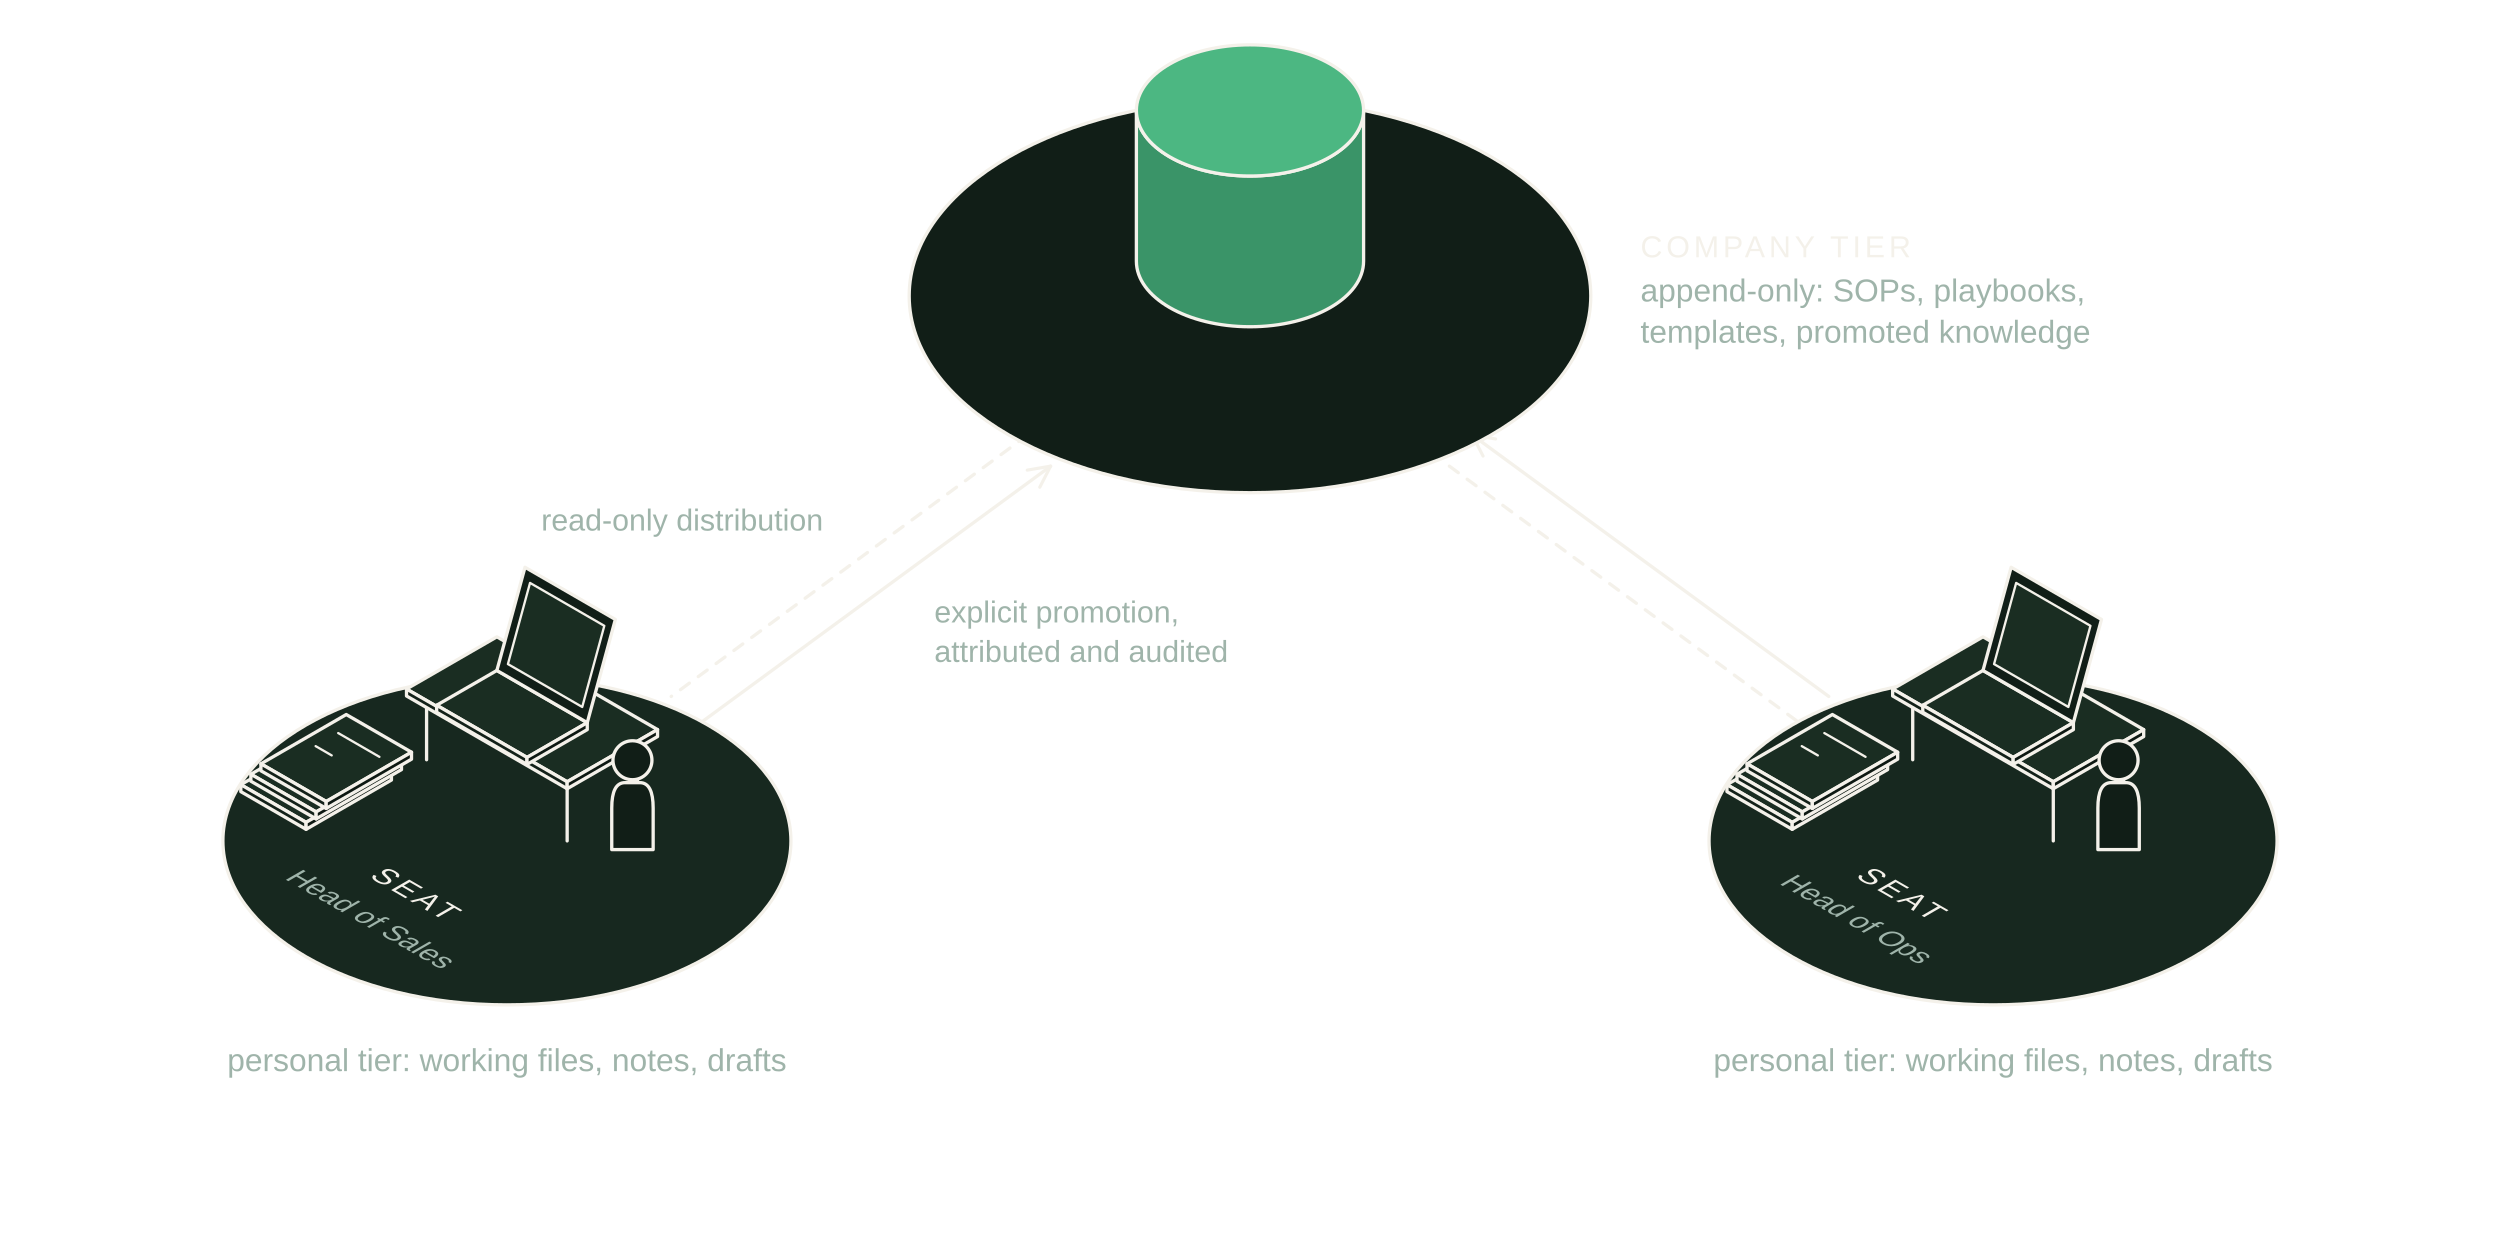
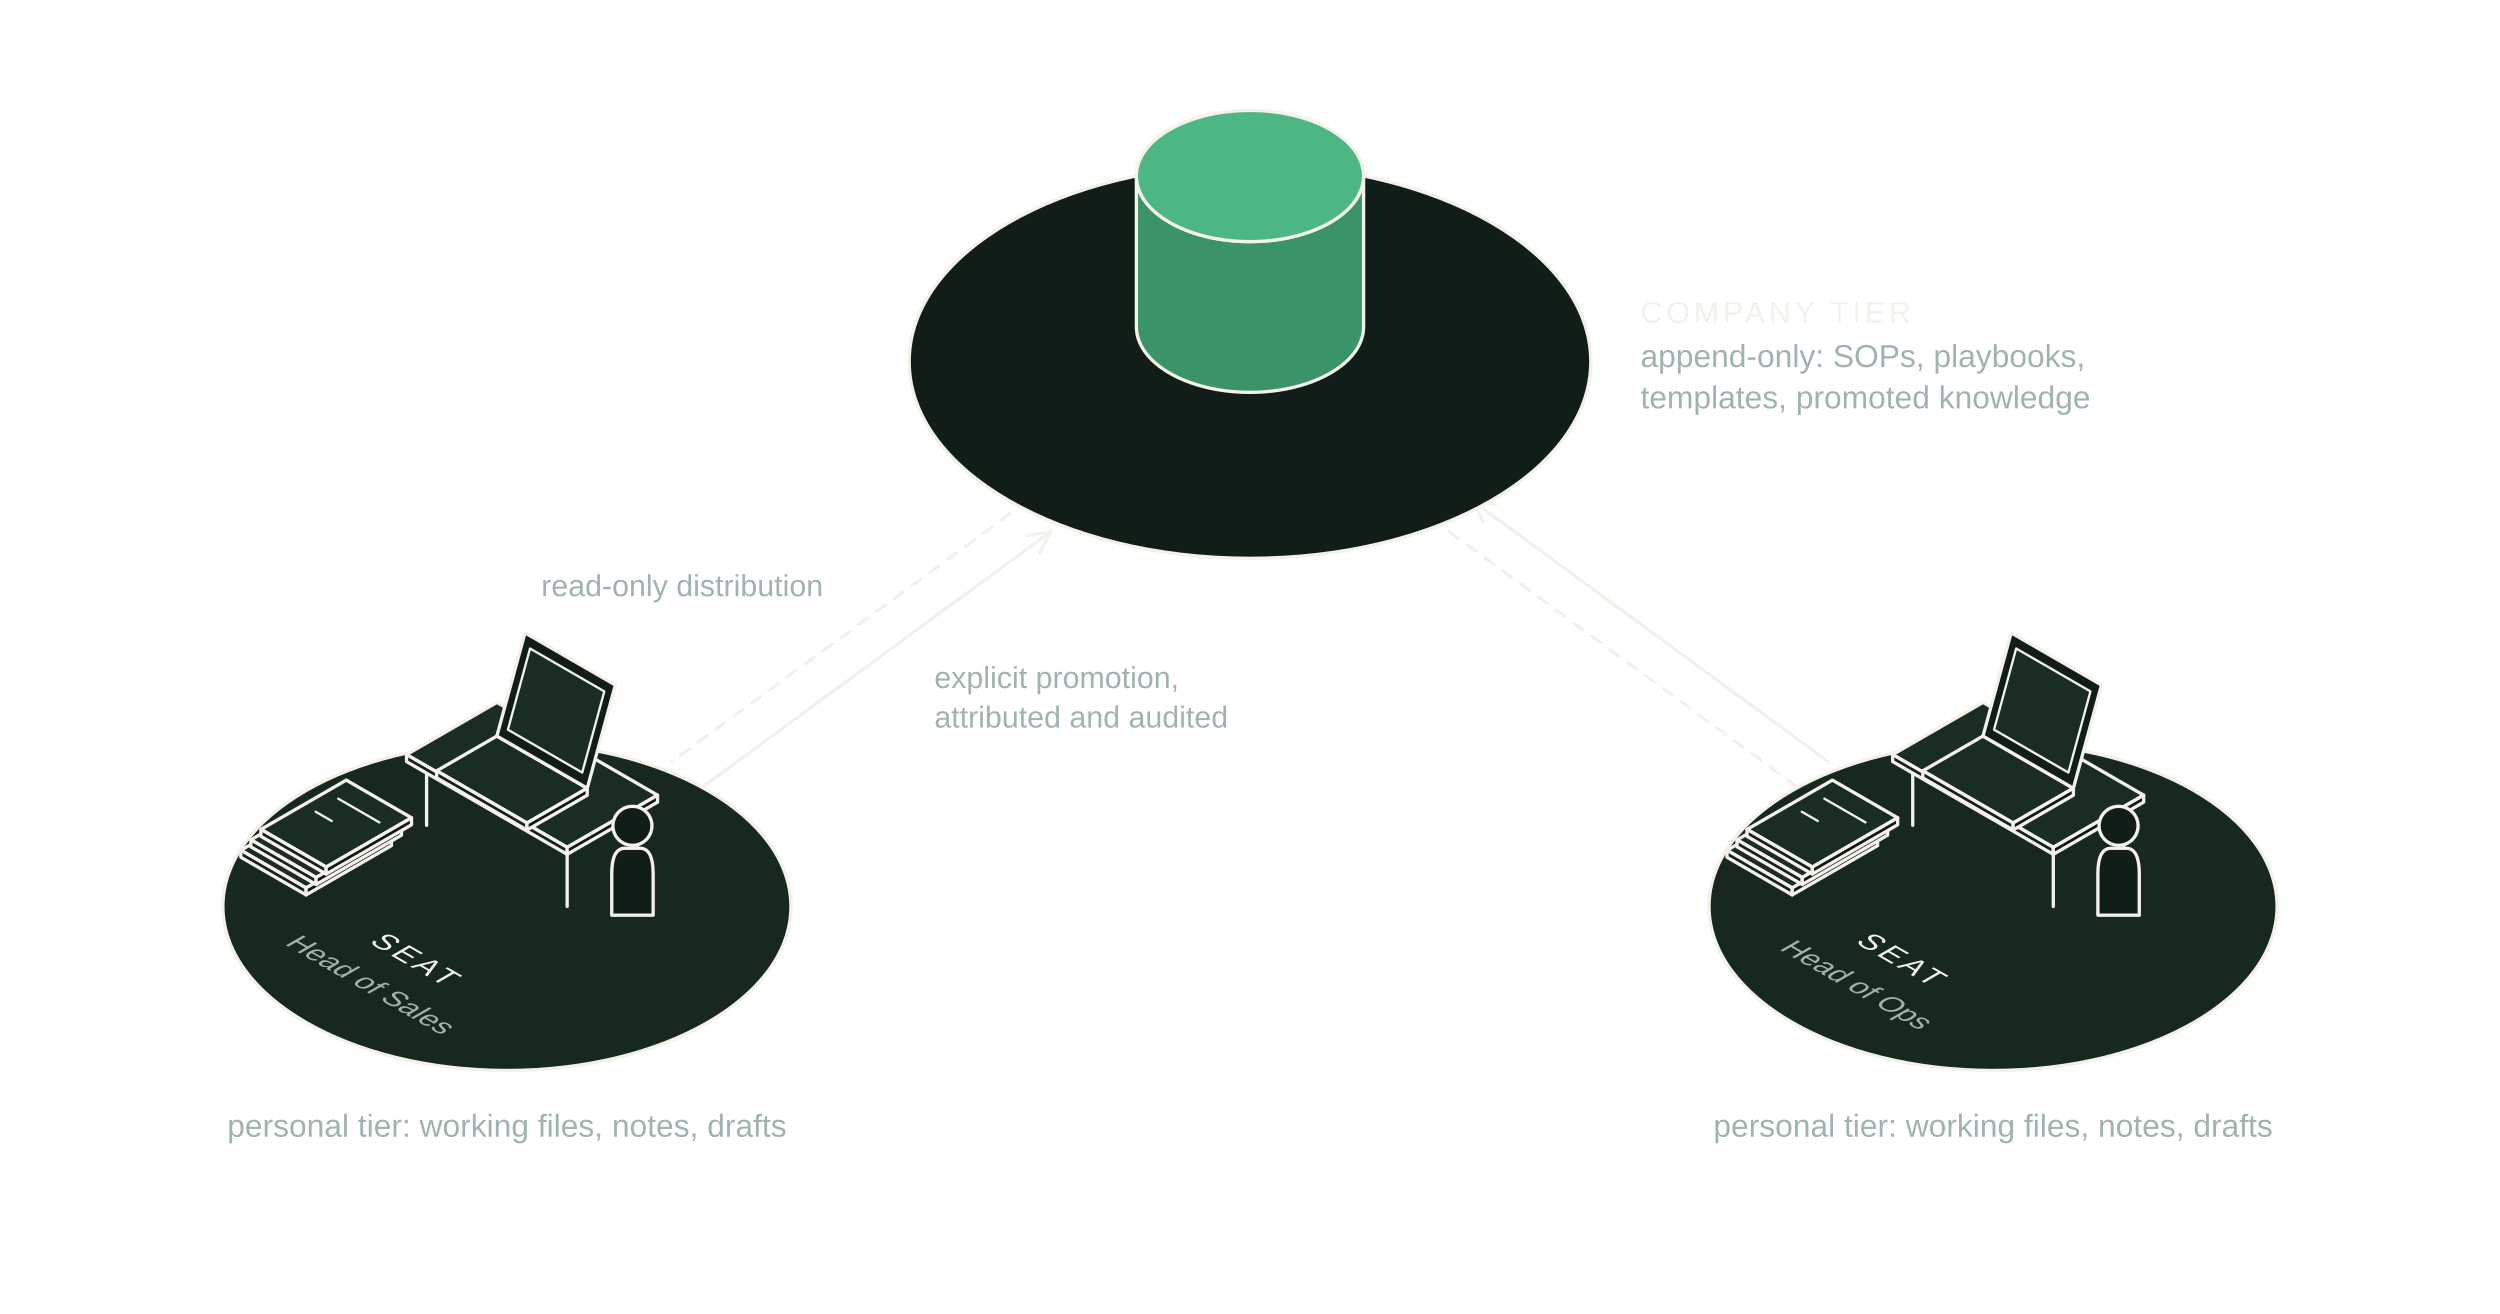
- <svg xmlns="http://www.w3.org/2000/svg" viewBox="-452.78 -241.6 905.57 452" width="100%" role="img" aria-labelledby="knowledge-tiers-t knowledge-tiers-d" style="display:block;height:auto;max-width:100%" stroke-linejoin="round" stroke-linecap="round">
+ <svg xmlns="http://www.w3.org/2000/svg" viewBox="-452.78 -265.36 905.57 475.76" width="100%" role="img" aria-labelledby="knowledge-tiers-t knowledge-tiers-d" style="display:block;height:auto;max-width:100%" stroke-linejoin="round" stroke-linecap="round">
  <defs>
    <marker id="arrow" viewBox="0 0 10 10" refX="9" refY="5" markerWidth="8" markerHeight="8" orient="auto-start-reverse">
      <path d="M1,1 L9,5 L1,9" fill="none" stroke="#f4f1ea" stroke-width="1.2" stroke-linejoin="round" />
    </marker>
    <marker id="arrow-accent" viewBox="0 0 10 10" refX="9" refY="5" markerWidth="8" markerHeight="8" orient="auto-start-reverse">
      <path d="M1,1 L9,5 L1,9" fill="none" stroke="#4cb782" stroke-width="1.3" stroke-linejoin="round" />
    </marker>
  </defs>
  <line x1="-201.38" y1="21.97" x2="-72.22" y2="-72.75" stroke="#f4f1ea" stroke-width="1.2" marker-end="url(#arrow)" />
  <line x1="-80.5" y1="-84.04" x2="-209.66" y2="10.68" stroke="#f4f1ea" stroke-width="1.2" stroke-dasharray="4 4" />
  <line x1="209.66" y1="10.68" x2="80.5" y2="-84.04" stroke="#f4f1ea" stroke-width="1.2" marker-end="url(#arrow)" />
  <line x1="72.22" y1="-72.75" x2="201.38" y2="21.97" stroke="#f4f1ea" stroke-width="1.2" stroke-dasharray="4 4" />
  <ellipse cx="0" cy="-134.4" rx="123.45" ry="71.28" fill="#111e17" stroke="#f4f1ea" stroke-width="1.2" />
  <path d="M-41.15,-147 A41.15,23.76 0 0 0 41.15,-147 L41.15,-201.6 A41.15,23.76 0 0 1 -41.15,-201.6 Z" fill="#3a9468" stroke="#f4f1ea" stroke-width="1.2" />
  <ellipse cx="0" cy="-201.6" rx="41.15" ry="23.76" fill="#4cb782" stroke="#f4f1ea" stroke-width="1.2" />
  <ellipse cx="-269.16" cy="63" rx="102.88" ry="59.4" fill="#17281f" stroke="#f4f1ea" stroke-width="1.2" />
  <ellipse cx="269.16" cy="63" rx="102.88" ry="59.4" fill="#17281f" stroke="#f4f1ea" stroke-width="1.2" />
  <polygon points="-334.63,24.78 -310.99,38.43 -341.91,56.28 -365.55,42.63" fill="#1a2d22" stroke="#f4f1ea" stroke-width="1.2" />
  <polygon points="-365.55,42.63 -341.91,56.28 -341.91,58.8 -365.55,45.15" fill="#132119" stroke="#f4f1ea" stroke-width="1.2" />
  <polygon points="-310.99,38.43 -341.91,56.28 -341.91,58.8 -310.99,40.95" fill="#0d1812" stroke="#f4f1ea" stroke-width="1.2" />
  <polygon points="-330.99,21 -307.35,34.65 -338.27,52.5 -361.91,38.85" fill="#1a2d22" stroke="#f4f1ea" stroke-width="1.2" />
  <polygon points="-361.91,38.85 -338.27,52.5 -338.27,55.02 -361.91,41.37" fill="#132119" stroke="#f4f1ea" stroke-width="1.2" />
  <polygon points="-307.35,34.65 -338.27,52.5 -338.27,55.02 -307.35,37.17" fill="#0d1812" stroke="#f4f1ea" stroke-width="1.2" />
  <polygon points="-327.36,17.22 -303.72,30.87 -334.63,48.72 -358.27,35.07" fill="#1a2d22" stroke="#f4f1ea" stroke-width="1.2" />
  <polygon points="-358.27,35.07 -334.63,48.72 -334.63,51.24 -358.27,37.59" fill="#132119" stroke="#f4f1ea" stroke-width="1.2" />
  <polygon points="-303.72,30.87 -334.63,48.72 -334.63,51.24 -303.72,33.39" fill="#0d1812" stroke="#f4f1ea" stroke-width="1.2" />
  <line x1="-330.27" y1="23.94" x2="-315.35" y2="32.55" stroke="#f4f1ea" stroke-width="0.84" />
  <line x1="-338.45" y1="28.67" x2="-332.63" y2="32.03" stroke="#f4f1ea" stroke-width="0.84" />
  <polygon points="203.69,24.78 227.33,38.43 196.41,56.28 172.77,42.63" fill="#1a2d22" stroke="#f4f1ea" stroke-width="1.2" />
  <polygon points="172.77,42.63 196.41,56.28 196.41,58.8 172.77,45.15" fill="#132119" stroke="#f4f1ea" stroke-width="1.2" />
  <polygon points="227.33,38.43 196.41,56.28 196.41,58.8 227.33,40.95" fill="#0d1812" stroke="#f4f1ea" stroke-width="1.2" />
  <polygon points="207.33,21 230.97,34.65 200.05,52.5 176.41,38.85" fill="#1a2d22" stroke="#f4f1ea" stroke-width="1.2" />
  <polygon points="176.41,38.85 200.05,52.5 200.05,55.02 176.41,41.37" fill="#132119" stroke="#f4f1ea" stroke-width="1.2" />
  <polygon points="230.97,34.65 200.05,52.5 200.05,55.02 230.97,37.17" fill="#0d1812" stroke="#f4f1ea" stroke-width="1.2" />
  <polygon points="210.96,17.22 234.61,30.87 203.69,48.72 180.05,35.07" fill="#1a2d22" stroke="#f4f1ea" stroke-width="1.2" />
  <polygon points="180.05,35.07 203.69,48.72 203.69,51.24 180.05,37.59" fill="#132119" stroke="#f4f1ea" stroke-width="1.2" />
  <polygon points="234.61,30.87 203.69,48.72 203.69,51.24 234.61,33.39" fill="#0d1812" stroke="#f4f1ea" stroke-width="1.2" />
  <line x1="208.05" y1="23.94" x2="222.97" y2="32.55" stroke="#f4f1ea" stroke-width="0.84" />
  <line x1="199.87" y1="28.67" x2="205.69" y2="32.03" stroke="#f4f1ea" stroke-width="0.84" />
  <line x1="-272.8" y1="18.9" x2="-272.8" y2="-4.2" stroke="#f4f1ea" stroke-width="1.2" />
  <line x1="-221.88" y1="48.3" x2="-221.88" y2="25.2" stroke="#f4f1ea" stroke-width="1.2" />
  <line x1="-298.26" y1="33.6" x2="-298.26" y2="10.5" stroke="#f4f1ea" stroke-width="1.2" />
  <line x1="-247.34" y1="63" x2="-247.34" y2="39.9" stroke="#f4f1ea" stroke-width="1.2" />
  <polygon points="-272.8,-10.92 -214.6,22.68 -247.34,41.58 -305.53,7.98" fill="#1a2d22" stroke="#f4f1ea" stroke-width="1.2" />
  <polygon points="-305.53,7.98 -247.34,41.58 -247.34,44.1 -305.53,10.5" fill="#132119" stroke="#f4f1ea" stroke-width="1.2" />
  <polygon points="-214.6,22.68 -247.34,41.58 -247.34,44.1 -214.6,25.2" fill="#0d1812" stroke="#f4f1ea" stroke-width="1.2" />
  <polygon points="-272.8,1.26 -240.06,20.16 -261.89,32.76 -294.62,13.86" fill="#1a2d22" stroke="#f4f1ea" stroke-width="1.2" />
  <polygon points="-294.62,13.86 -261.89,32.76 -261.89,35.28 -294.62,16.38" fill="#132119" stroke="#f4f1ea" stroke-width="1.2" />
  <polygon points="-240.06,20.16 -261.89,32.76 -261.89,35.28 -240.06,22.68" fill="#0d1812" stroke="#f4f1ea" stroke-width="1.2" />
  <polygon points="-272.8,1.26 -240.06,20.16 -229.88,-17.22 -262.61,-36.12" fill="#111e17" stroke="#f4f1ea" stroke-width="1.2" />
  <polygon points="-268.8,-1.05 -241.88,14.49 -233.88,-14.91 -260.79,-30.45" fill="#1a2d22" stroke="#f4f1ea" stroke-width="0.84" />
  <path d="M-231.19,66.15 L-231.19,51.11 Q-231.19,41.9 -226.39,41.9 L-220.99,41.9 Q-216.19,41.9 -216.19,51.11 L-216.19,66.15 Z" fill="#111e17" stroke="#f4f1ea" stroke-width="1.2" />
  <ellipse cx="-223.69" cy="33.78" rx="7.06" ry="7.06" fill="#111e17" stroke="#f4f1ea" stroke-width="1.2" />
  <line x1="265.52" y1="18.9" x2="265.52" y2="-4.2" stroke="#f4f1ea" stroke-width="1.2" />
  <line x1="316.45" y1="48.3" x2="316.45" y2="25.2" stroke="#f4f1ea" stroke-width="1.2" />
  <line x1="240.06" y1="33.6" x2="240.06" y2="10.5" stroke="#f4f1ea" stroke-width="1.2" />
  <line x1="290.98" y1="63" x2="290.98" y2="39.9" stroke="#f4f1ea" stroke-width="1.2" />
  <polygon points="265.52,-10.92 323.72,22.68 290.98,41.58 232.79,7.98" fill="#1a2d22" stroke="#f4f1ea" stroke-width="1.2" />
  <polygon points="232.79,7.98 290.98,41.58 290.98,44.1 232.79,10.5" fill="#132119" stroke="#f4f1ea" stroke-width="1.2" />
  <polygon points="323.72,22.68 290.98,41.58 290.98,44.1 323.72,25.2" fill="#0d1812" stroke="#f4f1ea" stroke-width="1.2" />
  <polygon points="265.52,1.26 298.26,20.16 276.44,32.76 243.7,13.86" fill="#1a2d22" stroke="#f4f1ea" stroke-width="1.2" />
  <polygon points="243.7,13.86 276.44,32.76 276.44,35.28 243.7,16.38" fill="#132119" stroke="#f4f1ea" stroke-width="1.2" />
  <polygon points="298.26,20.16 276.44,32.76 276.44,35.28 298.26,22.68" fill="#0d1812" stroke="#f4f1ea" stroke-width="1.2" />
  <polygon points="265.52,1.26 298.26,20.16 308.44,-17.22 275.71,-36.12" fill="#111e17" stroke="#f4f1ea" stroke-width="1.2" />
  <polygon points="269.52,-1.05 296.44,14.49 304.44,-14.91 277.53,-30.45" fill="#1a2d22" stroke="#f4f1ea" stroke-width="0.84" />
  <path d="M307.13,66.15 L307.13,51.11 Q307.13,41.9 311.93,41.9 L317.33,41.9 Q322.13,41.9 322.13,51.11 L322.13,66.15 Z" fill="#111e17" stroke="#f4f1ea" stroke-width="1.2" />
  <ellipse cx="314.63" cy="33.78" rx="7.06" ry="7.06" fill="#111e17" stroke="#f4f1ea" stroke-width="1.2" />
  <text x="-114.342" y="-16.126" font-family="Switzer, 'SF Pro Text', 'Helvetica Neue', Arial, sans-serif" font-size="11" font-weight="400" fill="#9fb4aa" text-anchor="start">
    <tspan x="-114.342" dy="0">explicit promotion,</tspan>
    <tspan x="-114.342" dy="14.3">attributed and audited</tspan>
  </text>
  <text x="-154.622" y="-49.416" font-family="Switzer, 'SF Pro Text', 'Helvetica Neue', Arial, sans-serif" font-size="11" font-weight="400" fill="#9fb4aa" text-anchor="end">read-only distribution</text>
  <text x="0" y="0" transform="matrix(0.8660254,0.5,-0.8660254,0.5,-305.53,84)" font-family="Switzer, 'SF Pro Text', 'Helvetica Neue', Arial, sans-serif" font-size="11" font-weight="500" fill="#f4f1ea" text-anchor="middle" letter-spacing="1.4">SEAT</text>
  <text x="0" y="0" transform="matrix(0.8660254,0.5,-0.8660254,0.5,-321.38,93.15)" font-family="Switzer, 'SF Pro Text', 'Helvetica Neue', Arial, sans-serif" font-size="10.5" font-weight="400" fill="#9fb4aa" text-anchor="middle">Head of Sales</text>
  <text x="-269.16" y="146.397" font-family="Switzer, 'SF Pro Text', 'Helvetica Neue', Arial, sans-serif" font-size="11.5" font-weight="400" fill="#9fb4aa" text-anchor="middle">personal tier: working files, notes, drafts</text>
  <text x="0" y="0" transform="matrix(0.8660254,0.5,-0.8660254,0.5,232.79,84)" font-family="Switzer, 'SF Pro Text', 'Helvetica Neue', Arial, sans-serif" font-size="11" font-weight="500" fill="#f4f1ea" text-anchor="middle" letter-spacing="1.4">SEAT</text>
  <text x="0" y="0" transform="matrix(0.8660254,0.5,-0.8660254,0.5,216.94,93.15)" font-family="Switzer, 'SF Pro Text', 'Helvetica Neue', Arial, sans-serif" font-size="10.5" font-weight="400" fill="#9fb4aa" text-anchor="middle">Head of Ops</text>
  <text x="269.16" y="146.397" font-family="Switzer, 'SF Pro Text', 'Helvetica Neue', Arial, sans-serif" font-size="11.5" font-weight="400" fill="#9fb4aa" text-anchor="middle">personal tier: working files, notes, drafts</text>
  <text x="141.454" y="-148.4" font-family="Switzer, 'SF Pro Text', 'Helvetica Neue', Arial, sans-serif" font-size="11" font-weight="500" fill="#f4f1ea" text-anchor="start" letter-spacing="1.4">COMPANY TIER</text>
  <text x="141.454" y="-132.4" font-family="Switzer, 'SF Pro Text', 'Helvetica Neue', Arial, sans-serif" font-size="11.5" font-weight="400" fill="#9fb4aa" text-anchor="start">
    <tspan x="141.454" dy="0">append-only: SOPs, playbooks,</tspan>
    <tspan x="141.454" dy="14.95">templates, promoted knowledge</tspan>
  </text>
</svg>
